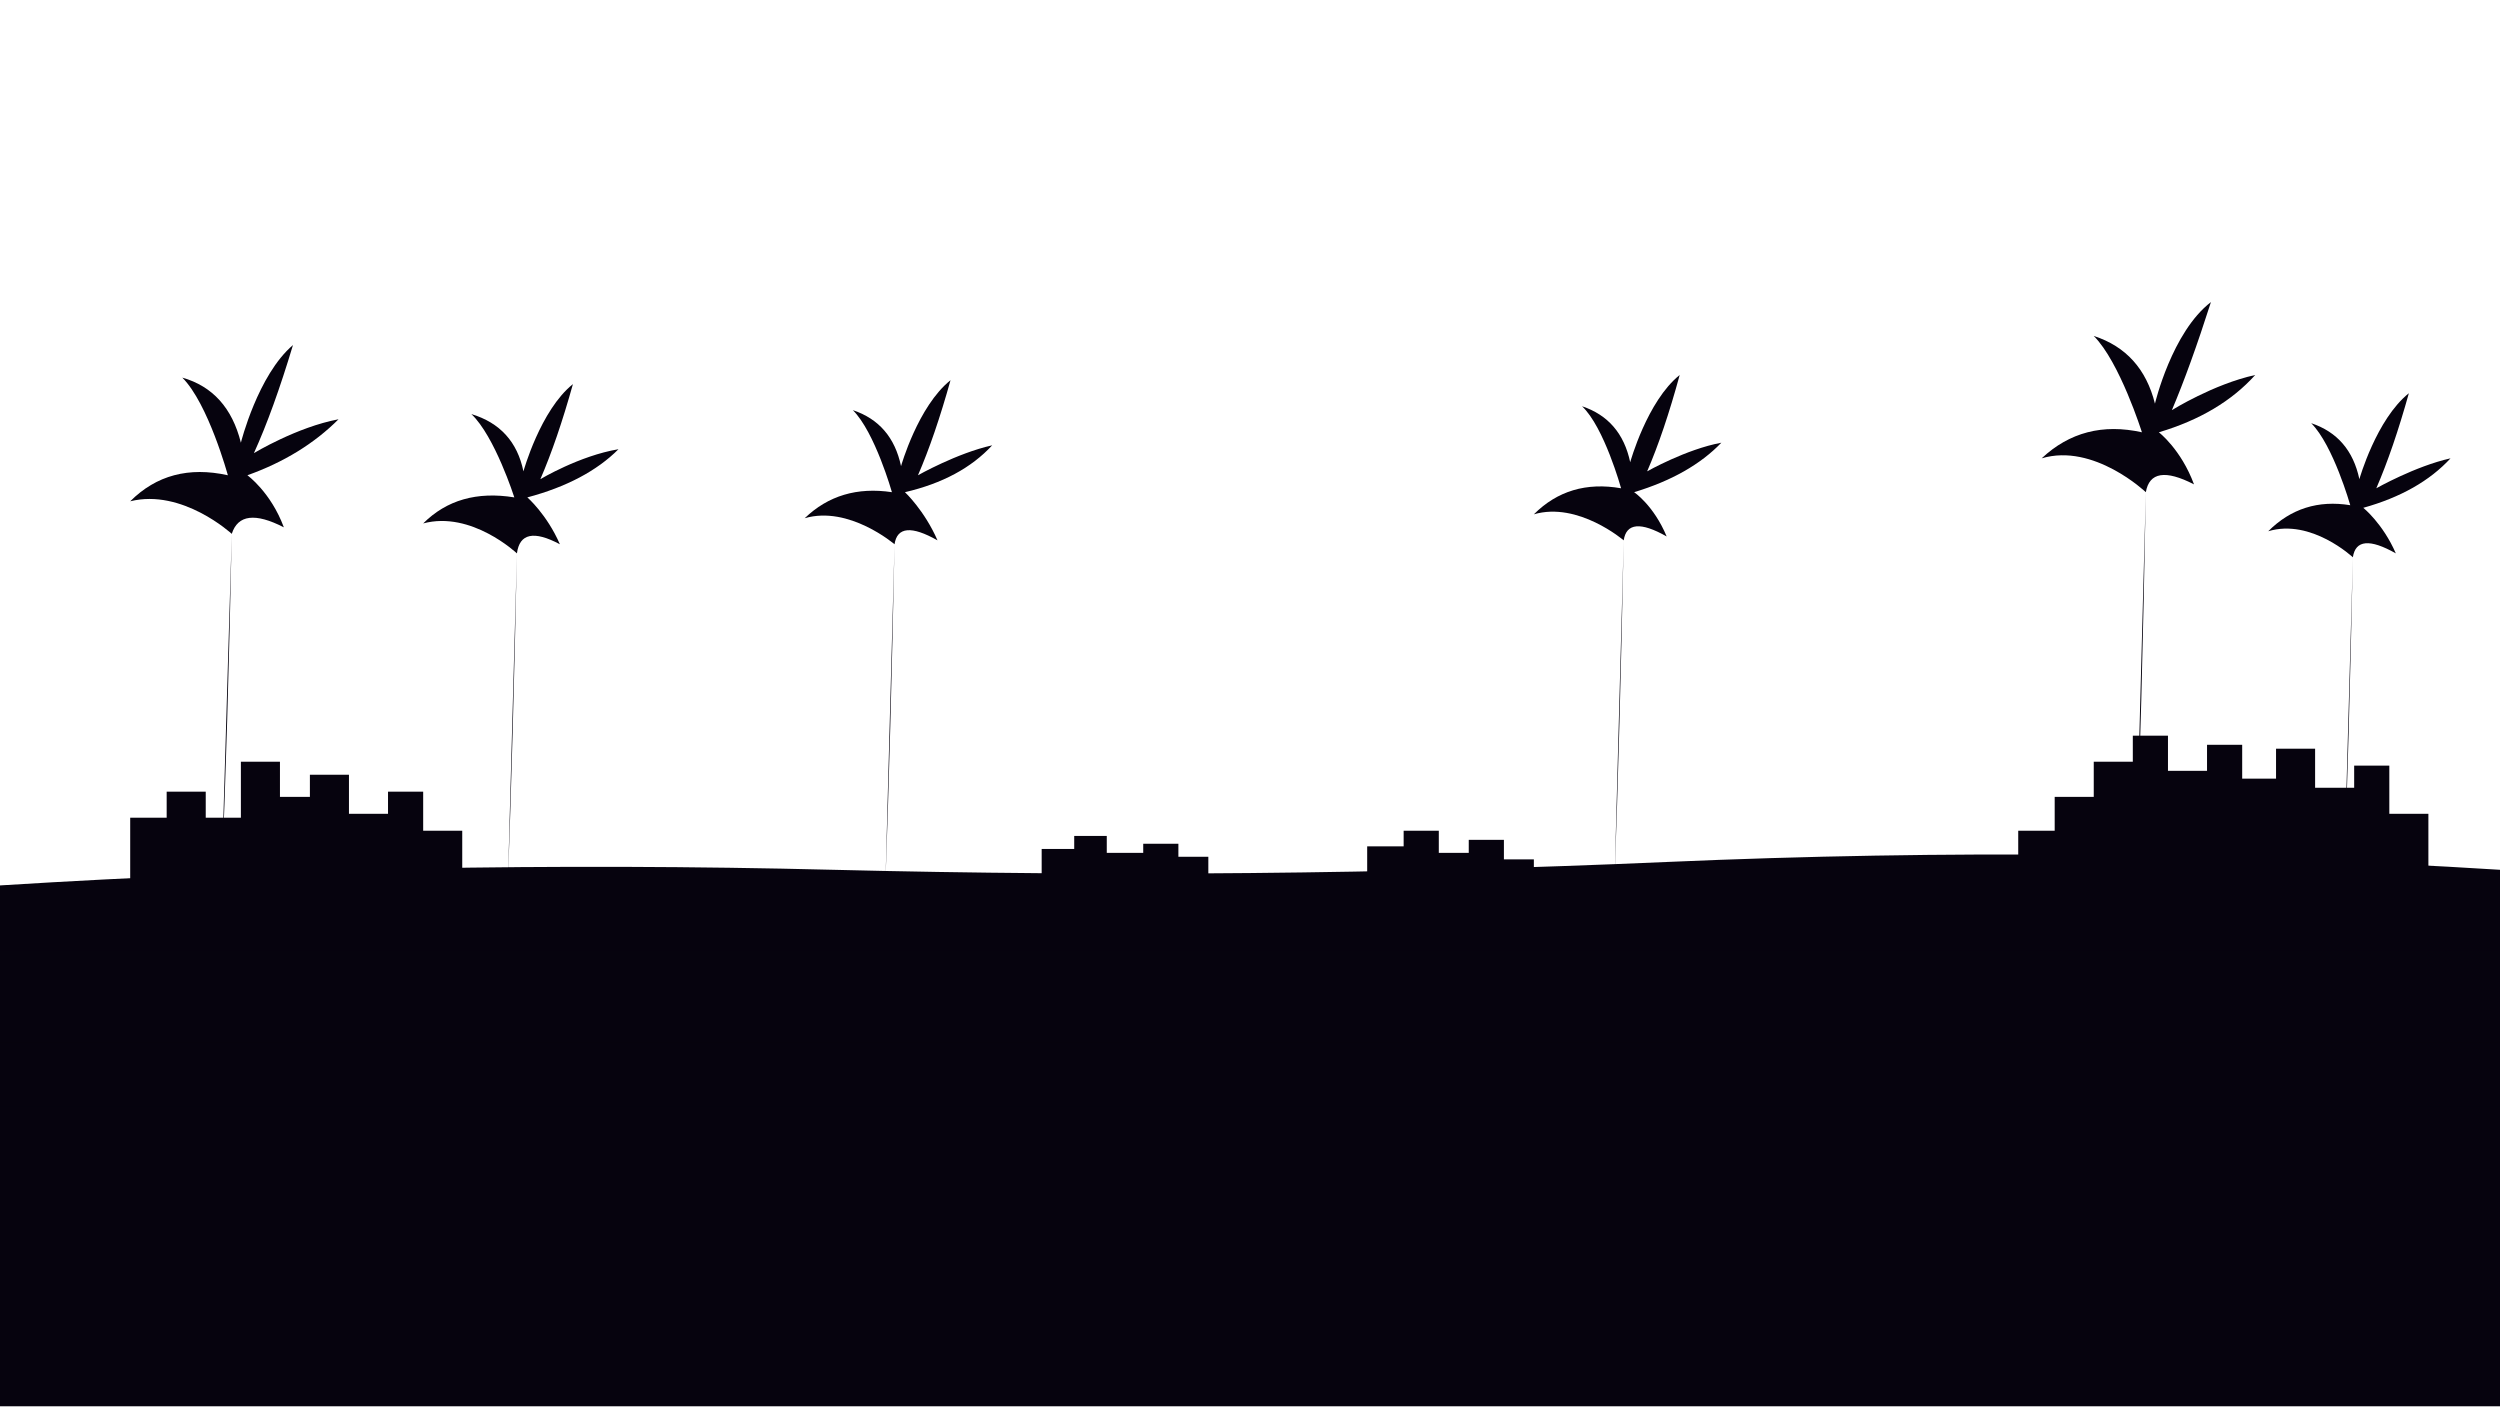
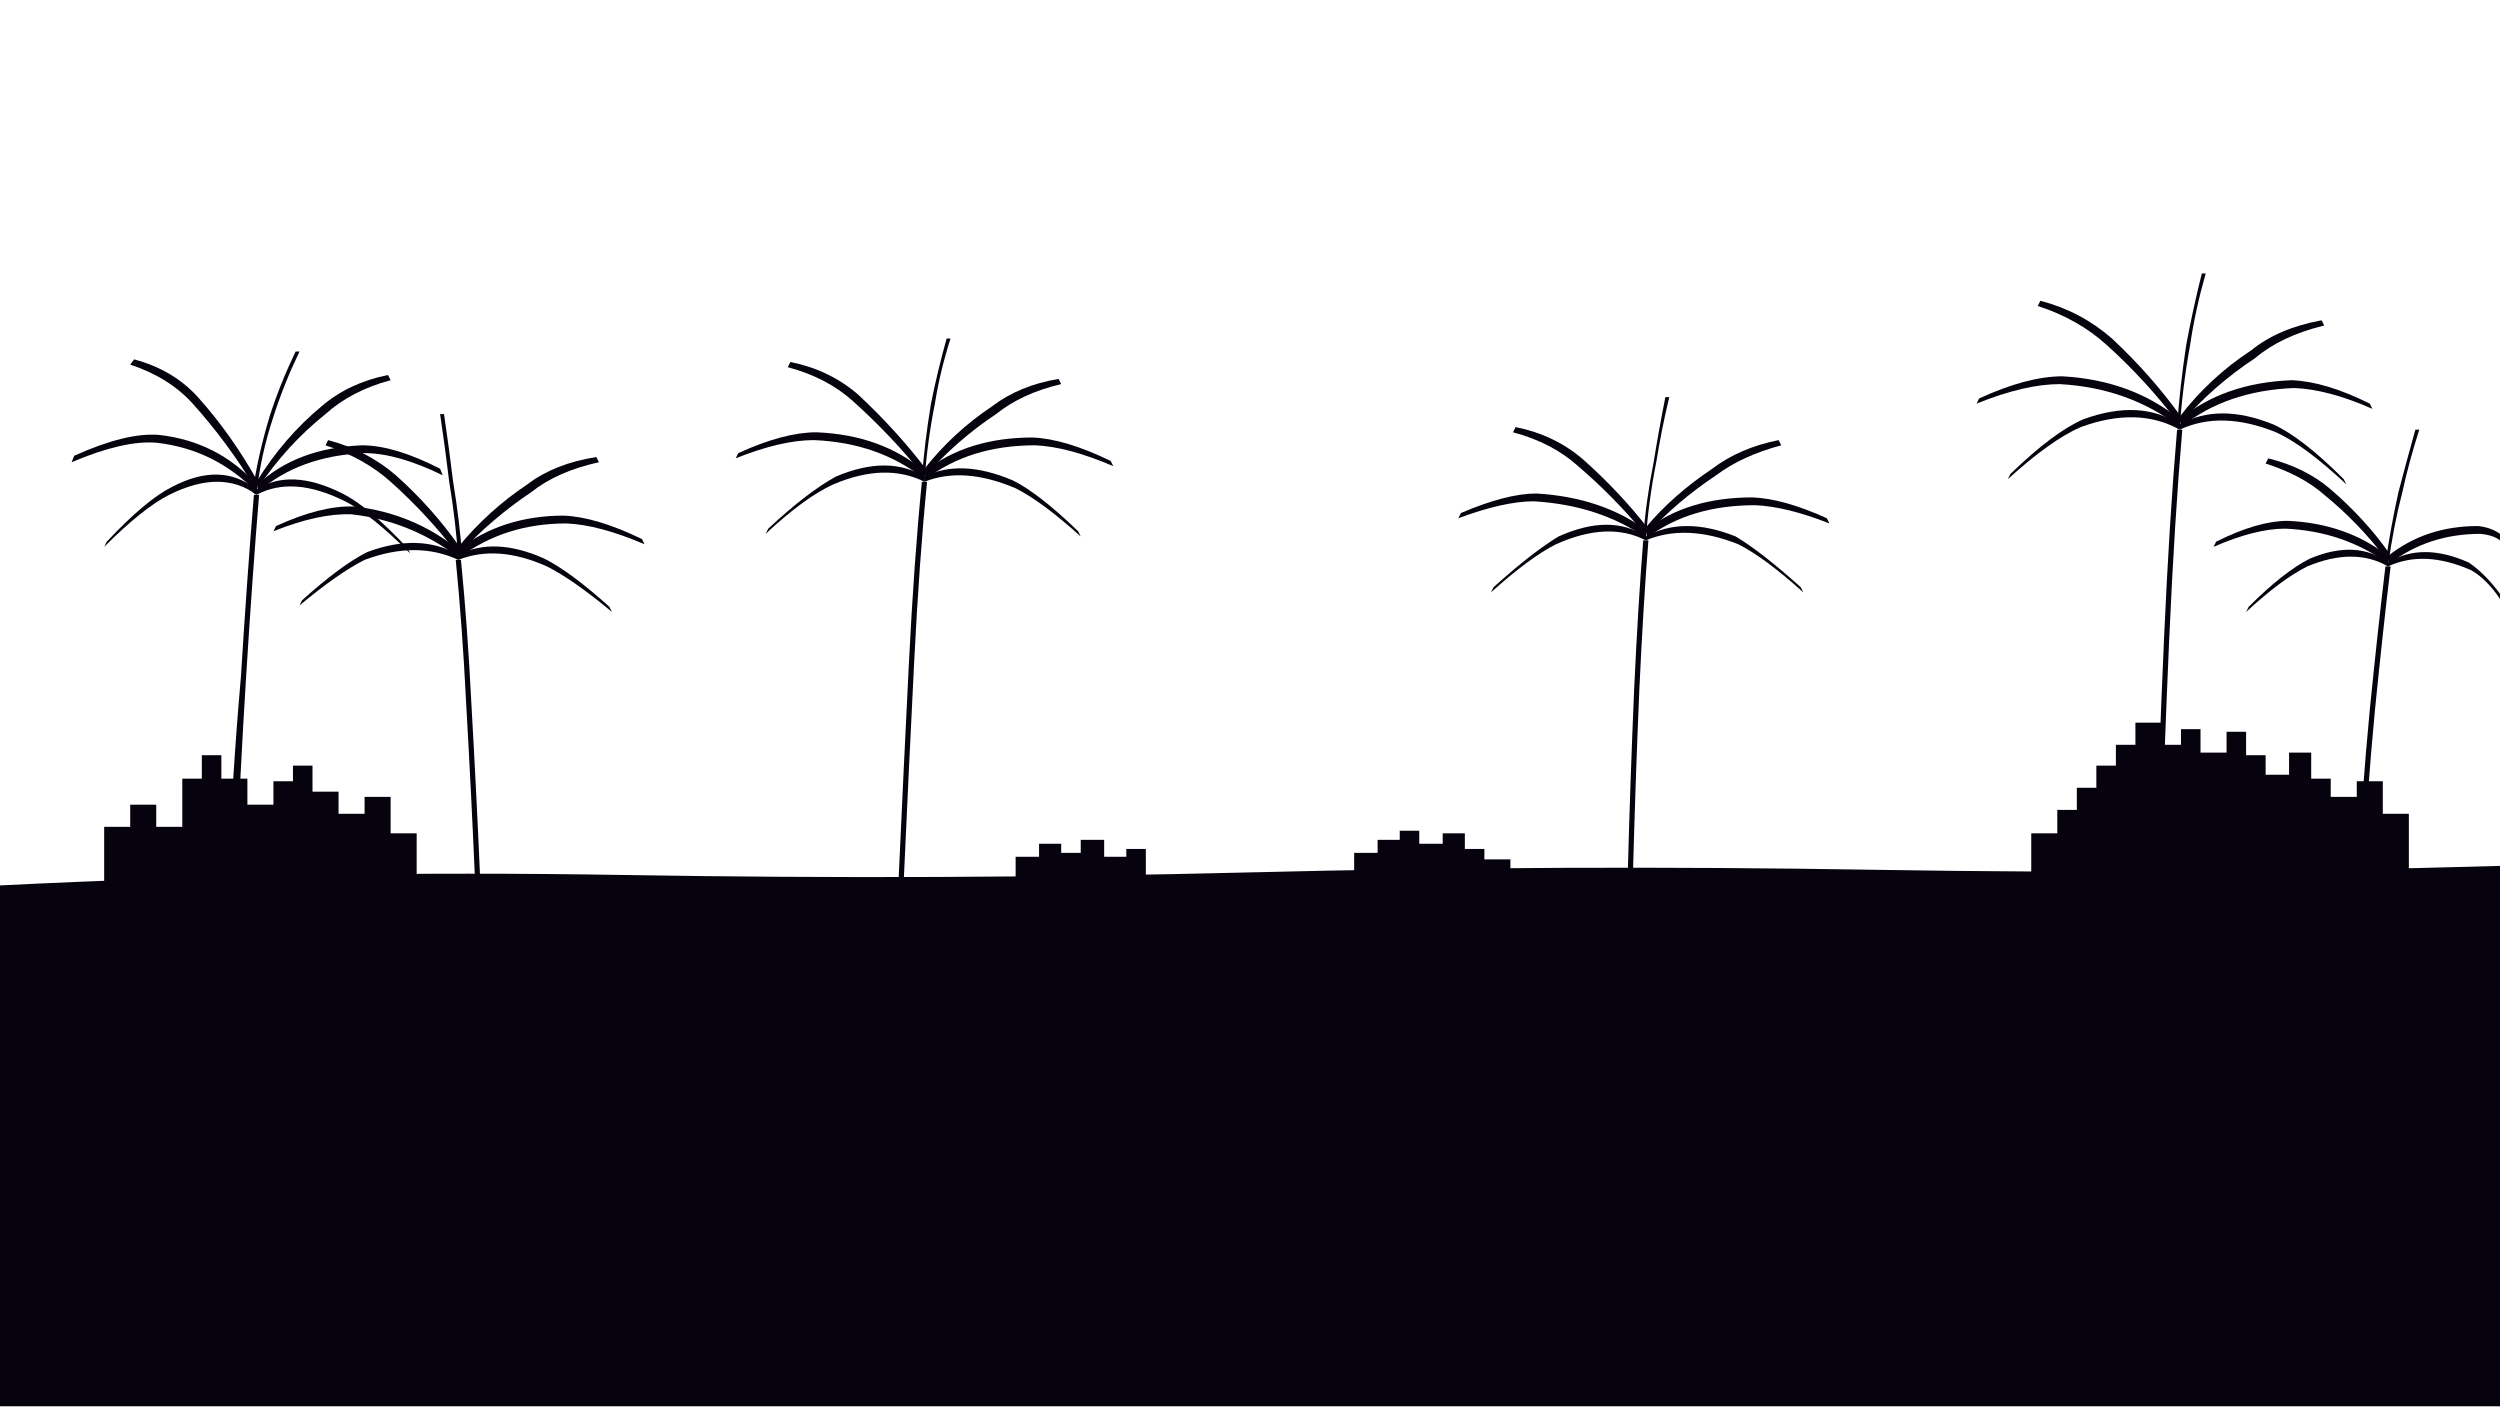
<svg xmlns="http://www.w3.org/2000/svg" viewBox="0 0 1920 1080" preserveAspectRatio="xMidYMax slice">
  <defs>
    <style>.f{fill:#06030e}.w{fill:#06030e;opacity:.35}</style>
  </defs>
-   <path class="f" d="M0 680Q320 660 640 668Q960 676 1280 662Q1600 648 1920 668L1920 1080H0Z" />
-   <path class="f" d="M100 680V628H128V608H158V628H185V585H215V612H238V595H268V625H298V608H325V638H355V680Z" />
-   <path class="f" d="M1550 680V638H1578V612H1608V585H1638V565H1665V592H1695V572H1722V598H1748V575H1778V605H1808V588H1835V625H1865V680Z" />
-   <path class="f" d="M800 676V652H825V642H850V655H878V648H905V658H928V676Z" />
-   <path class="f" d="M1050 672V650H1078V638H1105V655H1128V645H1155V660H1178V672Z" />
-   <path class="f" d="M170 680Q175 560 178 410     C178 410 140 375 100 385Q130 355 175 365     C175 365 160 310 140 290Q175 300 185 340     C185 340 198 288 225 265Q210 315 195 348     C195 348 228 328 260 322Q232 350 190 365     C190 365 208 378 218 405Q185 388 178 410Z" />
-   <path class="f" d="M390 680Q394 570 397 425     C397 425 362 392 325 402Q352 375 395 382     C395 382 380 335 362 318Q395 328 402 362     C402 362 415 315 440 295Q428 338 415 368     C415 368 445 350 475 345Q450 370 405 382     C405 382 420 395 430 418Q400 402 397 425Z" />
-   <path class="f" d="M680 678Q684 568 687 418     C687 418 652 388 618 398Q645 372 685 378     C685 378 672 332 655 315Q685 325 692 358     C692 358 705 312 730 292Q718 335 705 365     C705 365 735 348 762 342Q738 368 695 378     C695 378 710 392 720 415Q690 398 687 418Z" />
-   <path class="f" d="M1240 675Q1244 565 1247 415     C1247 415 1212 385 1178 395Q1205 368 1245 375     C1245 375 1232 328 1215 312Q1245 322 1252 355     C1252 355 1265 308 1290 288Q1278 332 1265 362     C1265 362 1295 345 1322 340Q1298 365 1255 378     C1255 378 1270 388 1280 412Q1250 395 1247 415Z" />
-   <path class="f" d="M1640 678Q1645 548 1648 378     C1648 378 1608 340 1568 352Q1600 322 1645 332     C1645 332 1628 278 1608 258Q1645 270 1655 310     C1655 310 1668 255 1698 232Q1682 282 1668 315     C1668 315 1700 295 1732 288Q1705 318 1658 332     C1658 332 1675 345 1685 372Q1652 355 1648 378Z" />
-   <path class="f" d="M1800 680Q1804 572 1807 428     C1807 428 1775 398 1742 408Q1768 382 1805 388     C1805 388 1792 342 1775 325Q1805 335 1812 368     C1812 368 1825 322 1850 302Q1838 345 1825 375     C1825 375 1855 358 1882 352Q1858 378 1815 390     C1815 390 1830 402 1840 425Q1810 408 1807 428Z" />
+   <path class="f" d="M0 680Q240 668 480 672Q720 676 960 670Q1200 664 1440 668Q1680 672 1920 665L1920 1080H0Z" />
+   <path class="f" d="M80 680V635H100V618H120V635H140V598H155V580H170V598H190V618H210V600H225V588H240V608H260V625H280V612H300V640H320V680Z" />
+   <path class="f" d="M1560 680V640H1580V622H1595V605H1610V588H1625V572H1640V555H1660V572H1675V560H1690V578H1710V562H1725V580H1740V595H1758V578H1775V598H1790V612H1810V600H1830V625H1850V680Z" />
+   <path class="f" d="M780 676V658H798V648H815V655H830V645H848V658H865V652H880V676Z" />
+   <path class="f" d="M1040 672V655H1058V645H1075V638H1090V648H1108V640H1125V652H1140V660H1160V672Z" />
+   <g class="f">
+     <path d="M175 680 Q178 600 185 520 Q190 440 195 380 L199 380 Q194 440 189 520 Q184 600 181 680Z" />
+     <path d="M197 380 Q170 360 130 380 Q110 390 80 420 L82 416 Q112 384 132 374 Q170 354 197 376Z" />
+     <path d="M197 378 Q165 345 120 340 Q95 338 55 355 L57 350 Q97 332 122 334 Q167 339 197 372Z" />
+     <path d="M196 375 Q175 340 148 310 Q130 290 100 280 L103 276 Q133 284 152 305 Q178 334 198 370Z" />
+     <path d="M197 380 Q225 365 265 385 Q285 395 315 425 L313 421 Q283 389 263 379 Q223 359 197 376Z" />
+     <path d="M198 378 Q230 350 280 348 Q305 348 340 365 L338 360 Q303 342 278 342 Q228 344 198 372Z" />
+     <path d="M198 375 Q220 342 250 318 Q270 300 300 292 L298 288 Q268 294 247 312 Q218 336 197 370Z" />
+     <path d="M197 380 Q200 350 210 320 Q218 295 230 270 L227 270 Q215 295 207 320 Q198 350 194 378Z" />
+   </g>
+   <g class="f">
+     <path d="M365 680 Q362 610 358 540 Q355 480 350 430 L354 430 Q359 480 362 540 Q366 610 369 680Z" />
+     <path d="M352 430 Q320 415 280 430 Q260 440 230 465 L232 461 Q262 434 282 424 Q322 409 352 426Z" />
+     <path d="M352 428 Q315 400 270 395 Q245 394 210 408 L212 404 Q247 388 272 389 Q317 394 352 422Z" />
+     <path d="M351 425 Q328 395 300 370 Q280 352 250 342 L252 338 Q282 346 304 365 Q332 390 353 420Z" />
+     <path d="M352 430 Q382 418 420 435 Q440 445 470 470 L468 466 Q438 439 418 429 Q380 412 352 426Z" />
+     <path d="M353 428 Q388 402 435 402 Q460 403 495 418 L493 414 Q458 397 433 396 Q386 396 352 422Z" />
+     <path d="M353 425 Q378 398 408 378 Q428 362 460 355 L458 351 Q426 356 405 372 Q375 392 352 420Z" />
+     <path d="M352 430 Q350 400 345 370 Q342 345 338 318 L341 318 Q345 345 348 370 Q353 400 355 428Z" />
+   </g>
+   <g class="f">
+     <path d="M690 678 Q694 590 698 510 Q702 430 708 370 L712 370 Q706 430 702 510 Q698 590 694 678Z" />
+     <path d="M710 370 Q680 355 640 372 Q618 382 588 410 L590 406 Q620 378 642 366 Q682 349 710 366Z" />
+     <path d="M710 368 Q675 340 625 338 Q600 338 565 352 L567 348 Q602 332 627 332 Q677 334 710 362Z" />
+     <path d="M709 365 Q685 335 655 308 Q635 290 605 282 L607 278 Q637 284 659 303 Q688 330 711 360Z" />
+     <path d="M710 370 Q740 358 780 375 Q800 385 830 412 L828 408 Q798 379 778 369 Q738 352 710 366Z" />
+     <path d="M711 368 Q745 342 795 342 Q820 343 855 358 L853 354 Q818 337 793 336 Q743 336 710 362Z" />
+     <path d="M711 365 Q735 338 765 318 Q785 302 815 295 L813 291 Q783 296 762 312 Q732 332 710 360Z" />
+     <path d="M710 370 Q712 340 718 310 Q722 285 730 260 L727 260 Q720 285 715 310 Q710 340 708 368Z" />
+   </g>
+   <g class="f">
+     <path d="M1250 675 Q1252 600 1255 530 Q1258 465 1262 415 L1266 415 Q1262 465 1259 530 Q1256 600 1254 675Z" />
+     <path d="M1264 415 Q1235 400 1195 418 Q1175 428 1145 455 L1147 451 Q1177 424 1197 412 Q1237 394 1264 412Z" />
+     <path d="M1264 413 Q1228 388 1178 385 Q1155 385 1120 398 L1122 394 Q1157 379 1180 379 Q1230 382 1264 407Z" />
+     <path d="M1263 410 Q1240 382 1212 358 Q1192 340 1162 332 L1164 328 Q1194 334 1216 353 Q1244 378 1265 405Z" />
+     <path d="M1264 415 Q1295 402 1335 418 Q1355 428 1385 455 L1383 451 Q1353 424 1333 412 Q1293 396 1264 412Z" />
+     <path d="M1265 413 Q1298 388 1348 388 Q1372 389 1405 402 L1403 398 Q1370 383 1346 382 Q1296 382 1264 407Z" />
+     <path d="M1265 410 Q1288 385 1318 365 Q1338 350 1368 342 L1366 338 Q1336 344 1315 360 Q1285 380 1264 405Z" />
+     <path d="M1264 415 Q1266 385 1272 355 Q1276 330 1282 305 L1279 305 Q1274 330 1270 355 Q1264 385 1262 413Z" />
+   </g>
+   <g class="f">
+     <path d="M1655 678 Q1658 580 1662 490 Q1666 400 1672 330 L1676 330 Q1670 400 1666 490 Q1662 580 1659 678Z" />
+     <path d="M1674 330 Q1642 312 1598 328 Q1575 338 1542 368 L1544 364 Q1577 332 1600 322 Q1644 306 1674 326Z" />
+     <path d="M1674 328 Q1635 298 1582 295 Q1555 295 1518 310 L1520 306 Q1557 289 1584 289 Q1637 292 1674 322Z" />
+     <path d="M1673 325 Q1648 292 1618 265 Q1596 245 1565 235 L1567 231 Q1598 239 1622 260 Q1652 288 1675 320Z" />
+     <path d="M1674 330 Q1706 315 1748 332 Q1770 342 1802 372 L1800 368 Q1768 336 1746 326 Q1704 309 1674 326Z" />
+     <path d="M1675 328 Q1710 300 1762 298 Q1788 299 1822 314 L1820 310 Q1786 293 1760 292 Q1708 294 1674 322Z" />
+     <path d="M1675 325 Q1700 296 1732 275 Q1752 258 1785 250 L1783 246 Q1750 252 1729 269 Q1697 290 1674 320Z" />
+     <path d="M1674 330 Q1676 298 1682 265 Q1686 238 1694 210 L1691 210 Q1684 238 1679 265 Q1674 298 1672 328Z" />
+   </g>
+   <g class="f">
+     <path d="M1810 680 Q1814 608 1820 545 Q1826 485 1832 435 L1836 435 Q1830 485 1824 545 Q1818 608 1814 680Z" />
+     <path d="M1834 435 Q1808 420 1772 435 Q1752 445 1725 470 L1727 466 Q1754 439 1774 429 Q1810 414 1834 432Z" />
+     <path d="M1834 433 Q1800 408 1755 406 Q1732 406 1700 420 L1702 416 Q1734 400 1757 400 Q1802 402 1834 427Z" />
+     <path d="M1833 430 Q1812 402 1785 380 Q1768 365 1740 356 L1742 352 Q1770 359 1789 375 Q1816 398 1835 425Z" />
+     <path d="M1834 435 Q1862 422 1898 438 Q1910 445 1920 460 L1920 456 Q1908 440 1896 432 Q1860 416 1834 432Z" />
+     <path d="M1835 433 Q1865 410 1905 410 Q1915 411 1920 415 L1920 410 Q1913 405 1903 404 Q1863 404 1834 427Z" />
+     <path d="M1834 435 Q1838 405 1845 378 Q1850 355 1858 330 L1855 330 Q1848 355 1842 378 Q1836 405 1832 433Z" />
+   </g>
  <rect class="w" x="0" y="730" width="1920" height="350" />
-   <line x1="0" y1="760" x2="1920" y2="760" stroke="#06030e" stroke-width="1" opacity=".15" />
-   <line x1="0" y1="800" x2="1920" y2="800" stroke="#06030e" stroke-width="1" opacity=".12" />
-   <line x1="0" y1="850" x2="1920" y2="850" stroke="#06030e" stroke-width="1" opacity=".10" />
-   <line x1="0" y1="910" x2="1920" y2="910" stroke="#06030e" stroke-width="1" opacity=".08" />
+   <line x1="0" y1="755" x2="1920" y2="755" stroke="#06030e" stroke-width="1.5" opacity=".12" />
+   <line x1="0" y1="790" x2="1920" y2="792" stroke="#06030e" stroke-width="1" opacity=".10" />
+   <line x1="0" y1="840" x2="1920" y2="838" stroke="#06030e" stroke-width="1" opacity=".08" />
+   <line x1="0" y1="900" x2="1920" y2="902" stroke="#06030e" stroke-width="1" opacity=".06" />
</svg>
